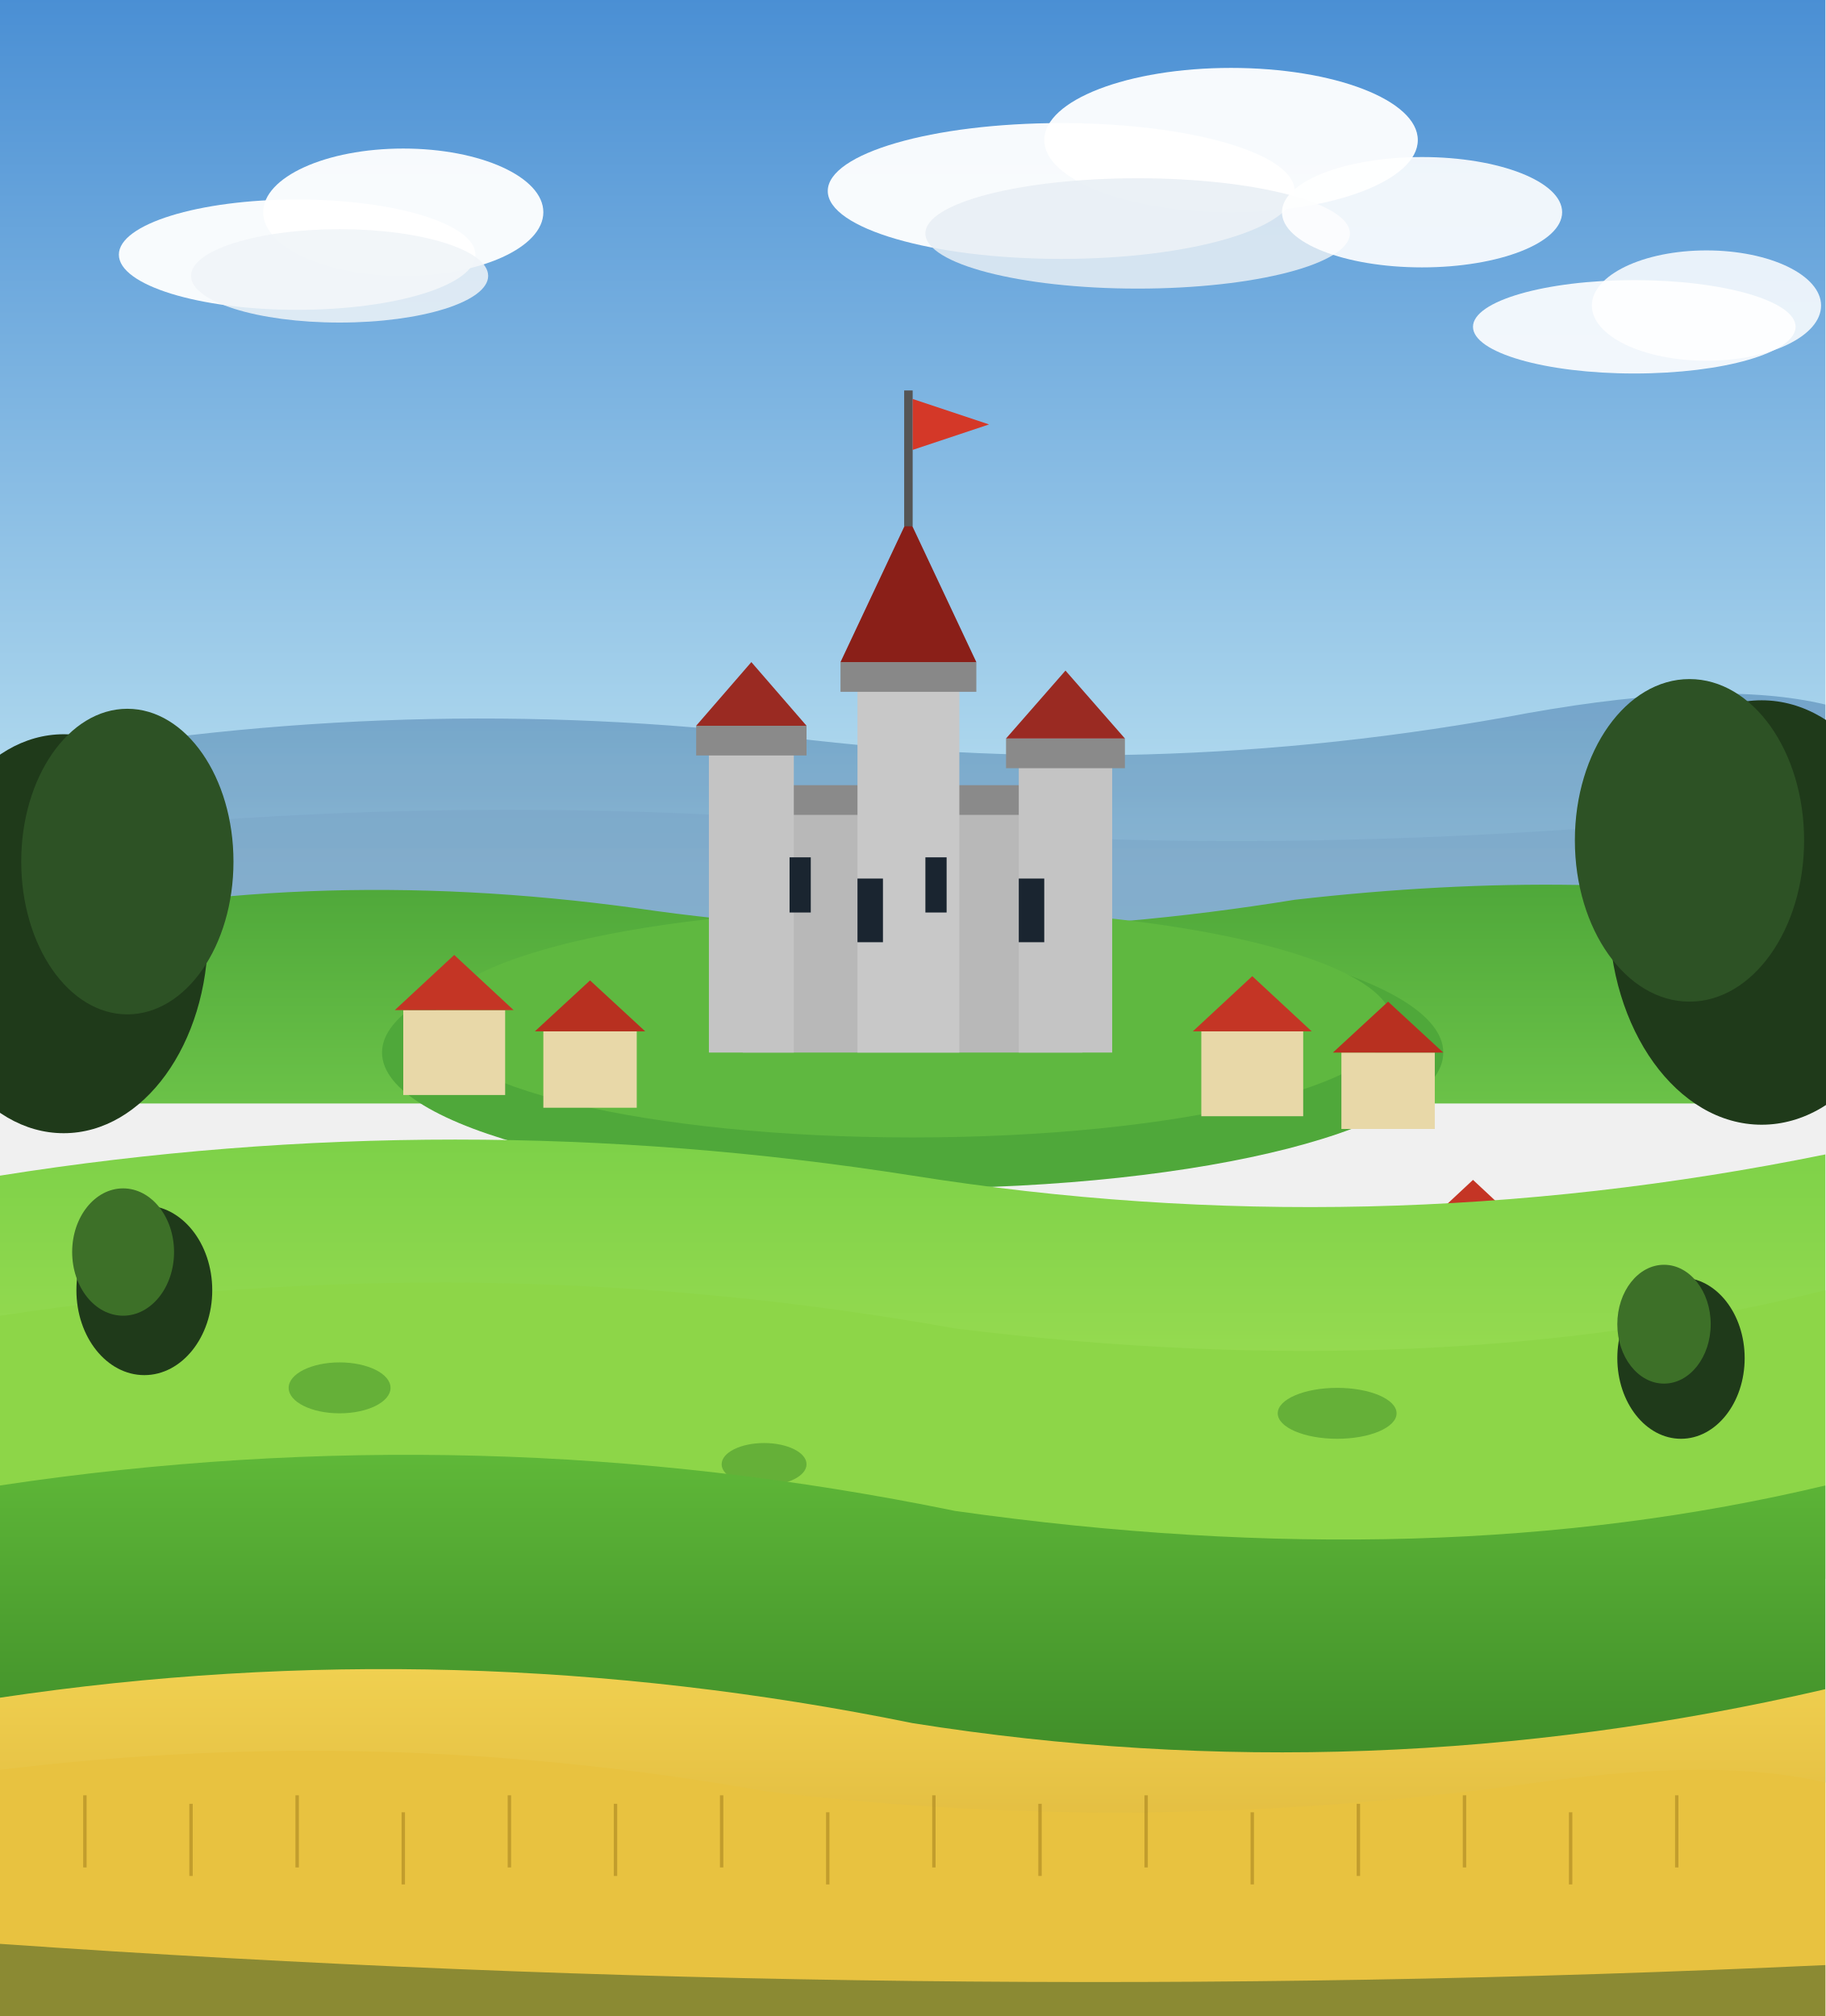
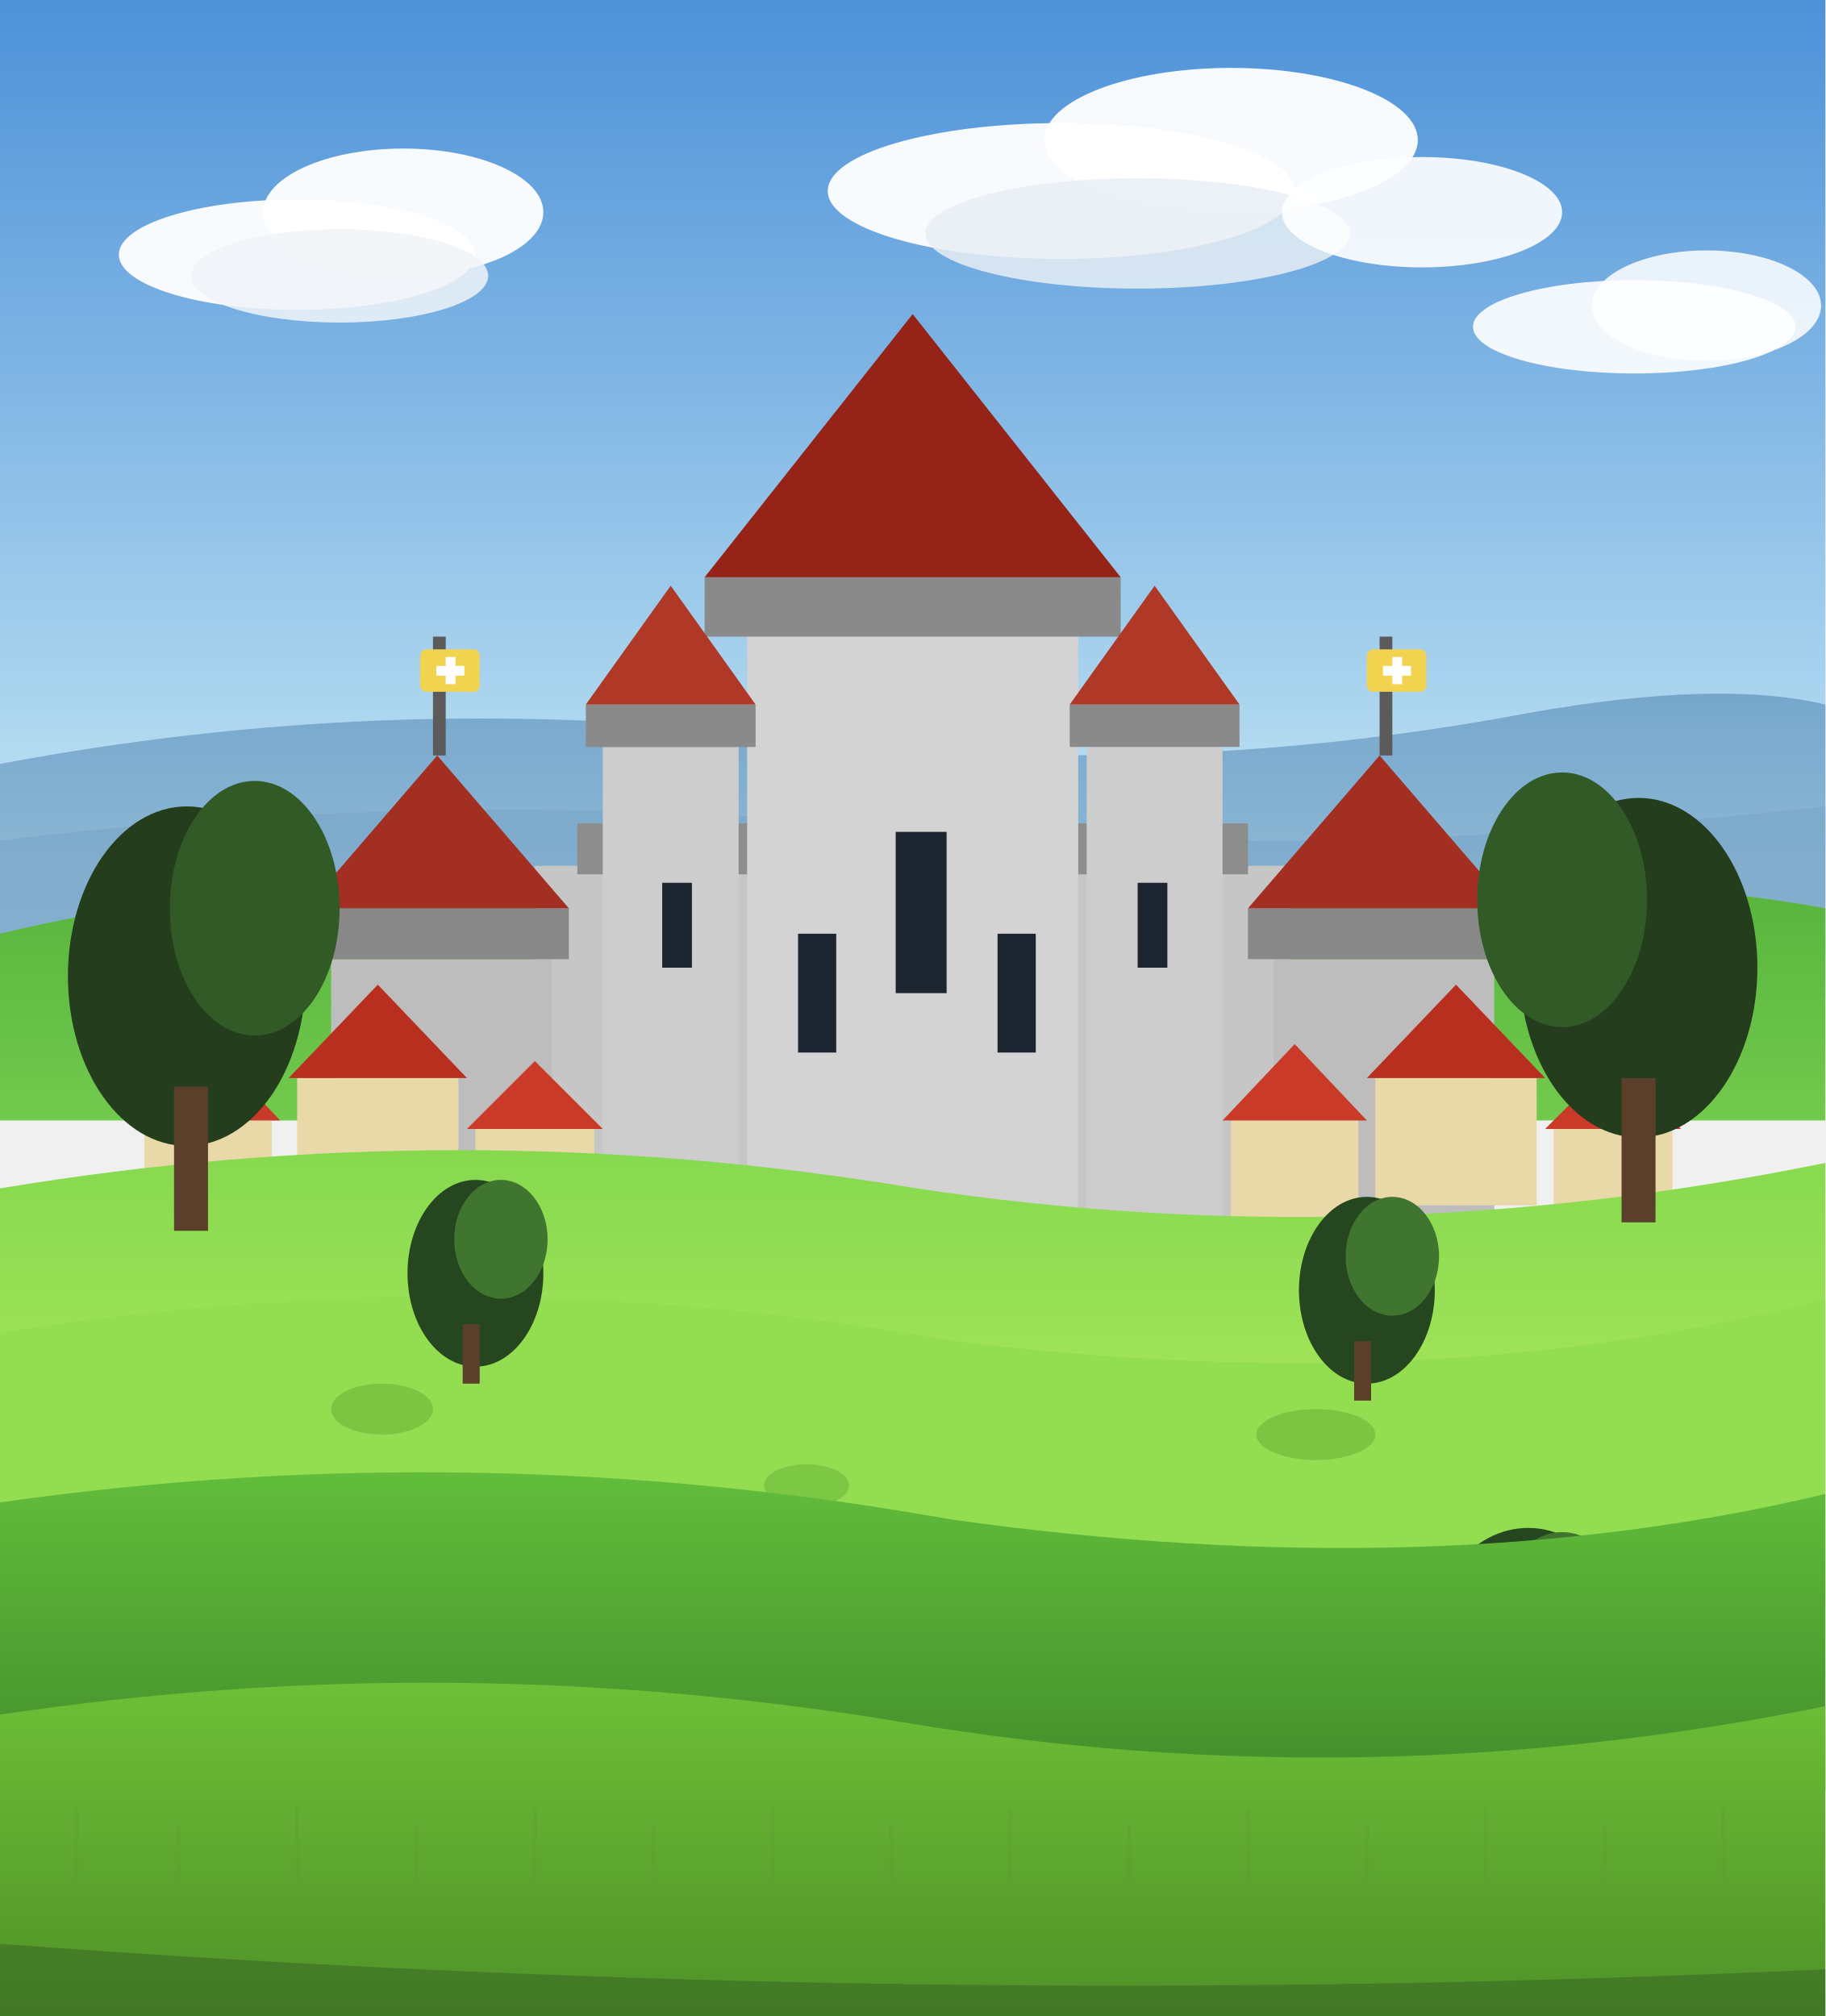
- <svg xmlns="http://www.w3.org/2000/svg" width="100%" viewBox="0 0 430 475" role="img" aria-label="Bright fantasy castle valley scene">
+ <svg xmlns="http://www.w3.org/2000/svg" width="100%" viewBox="0 0 430 475" role="img" aria-label="Medieval fantasy castle valley scene">
  <defs>
    <linearGradient id="sky" x1="0" y1="0" x2="0" y2="1">
-       <stop offset="0%" stop-color="#4a8fd4" />
-       <stop offset="100%" stop-color="#b8dff0" />
+       <stop offset="0%" stop-color="#4d91d8" />
+       <stop offset="100%" stop-color="#bfe3f3" />
    </linearGradient>
    <linearGradient id="farHills" x1="0" y1="0" x2="0" y2="1">
-       <stop offset="0%" stop-color="#6b9dc4" />
-       <stop offset="100%" stop-color="#8ab5d0" />
+       <stop offset="0%" stop-color="#6d9fc6" />
+       <stop offset="100%" stop-color="#8fb8d4" />
    </linearGradient>
    <linearGradient id="midGreen" x1="0" y1="0" x2="0" y2="1">
-       <stop offset="0%" stop-color="#4fa83a" />
-       <stop offset="100%" stop-color="#6bc248" />
+       <stop offset="0%" stop-color="#58b43e" />
+       <stop offset="100%" stop-color="#72ca4d" />
    </linearGradient>
    <linearGradient id="brightGreen" x1="0" y1="0" x2="0" y2="1">
-       <stop offset="0%" stop-color="#7dd148" />
-       <stop offset="100%" stop-color="#a4e055" />
+       <stop offset="0%" stop-color="#86d94f" />
+       <stop offset="100%" stop-color="#aee85d" />
    </linearGradient>
    <linearGradient id="foreGreen" x1="0" y1="0" x2="0" y2="1">
-       <stop offset="0%" stop-color="#5fb838" />
-       <stop offset="100%" stop-color="#3d8a28" />
+       <stop offset="0%" stop-color="#62bd3b" />
+       <stop offset="100%" stop-color="#428d2b" />
    </linearGradient>
-     <linearGradient id="wheat" x1="0" y1="0" x2="0" y2="1">
-       <stop offset="0%" stop-color="#f0d050" />
-       <stop offset="100%" stop-color="#d4a830" />
+     <linearGradient id="lowerGreen" x1="0" y1="0" x2="0" y2="1">
+       <stop offset="0%" stop-color="#6ebf37" />
+       <stop offset="100%" stop-color="#4f9228" />
    </linearGradient>
  </defs>
  <rect x="0" y="0" width="430" height="200" fill="url(#sky)" />
  <ellipse cx="70" cy="60" rx="42" ry="13" fill="#ffffff" opacity="0.95" />
  <ellipse cx="95" cy="50" rx="33" ry="15" fill="#ffffff" opacity="0.95" />
  <ellipse cx="80" cy="65" rx="35" ry="11" fill="#f0f4f8" opacity="0.85" />
  <ellipse cx="250" cy="45" rx="55" ry="16" fill="#ffffff" opacity="0.95" />
  <ellipse cx="290" cy="33" rx="44" ry="17" fill="#ffffff" opacity="0.95" />
  <ellipse cx="268" cy="55" rx="50" ry="13" fill="#e8eef4" opacity="0.85" />
  <ellipse cx="335" cy="50" rx="33" ry="13" fill="#ffffff" opacity="0.9" />
  <ellipse cx="385" cy="77" rx="38" ry="11" fill="#ffffff" opacity="0.9" />
  <ellipse cx="402" cy="72" rx="27" ry="13" fill="#ffffff" opacity="0.85" />
  <path d="M0,180 Q90,163 180,173 Q270,185 360,168 Q405,160 430,166 L430,225 L0,225 Z" fill="url(#farHills)" opacity="0.85" />
-   <path d="M0,198 Q100,186 200,194 Q305,204 430,190 L430,235 L0,235 Z" fill="#7ca8c9" opacity="0.7" />
-   <path d="M0,220 Q70,203 150,214 Q225,225 305,212 Q375,204 430,214 L430,260 L0,260 Z" fill="url(#midGreen)" />
-   <ellipse cx="215" cy="248" rx="125" ry="32" fill="#4fa83a" />
-   <ellipse cx="215" cy="241" rx="113" ry="27" fill="#5fb840" />
-   <rect x="175" y="190" width="80" height="58" fill="#b8b8b8" />
-   <rect x="178" y="185" width="74" height="7" fill="#8a8a8a" />
-   <rect x="167" y="175" width="20" height="73" fill="#c4c4c4" />
-   <rect x="164" y="171" width="26" height="7" fill="#8a8a8a" />
-   <polygon points="164,171 177,156 190,171" fill="#9a2a22" />
-   <rect x="240" y="178" width="22" height="70" fill="#c4c4c4" />
-   <rect x="237" y="174" width="28" height="7" fill="#8a8a8a" />
-   <polygon points="237,174 251,158 265,174" fill="#9a2a22" />
-   <rect x="202" y="160" width="24" height="88" fill="#c8c8c8" />
-   <rect x="198" y="156" width="32" height="7" fill="#888888" />
-   <polygon points="198,156 214,122 230,156" fill="#8a1f18" />
-   <rect x="213" y="92" width="2" height="32" fill="#555555" />
-   <polygon points="215,94 233,100 215,106" fill="#d43828" />
-   <rect x="186" y="202" width="5" height="13" fill="#1a2530" />
-   <rect x="202" y="207" width="6" height="15" fill="#1a2530" />
-   <rect x="218" y="202" width="5" height="13" fill="#1a2530" />
-   <rect x="240" y="207" width="6" height="15" fill="#1a2530" />
+   <path d="M0,198 Q100,186 200,194 Q305,204 430,190 L430,235 L0,235 Z" fill="#7ca8c9" opacity="0.72" />
+   <path d="M0,220 Q70,203 150,214 Q225,225 305,212 Q375,204 430,214 L430,264 L0,264 Z" fill="url(#midGreen)" />
+   <ellipse cx="215" cy="252" rx="138" ry="36" fill="#4da73b" />
+   <ellipse cx="215" cy="244" rx="122" ry="30" fill="#63be44" />
  <g>
-     <rect x="95" y="238" width="24" height="20" fill="#e8d8a8" />
-     <polygon points="93,238 107,225 121,238" fill="#c43525" />
+     <rect x="126" y="204" width="178" height="86" fill="#c6c6c6" />
+     <rect x="136" y="194" width="158" height="12" fill="#8d8d8d" />
+     <rect x="78" y="226" width="52" height="96" fill="#bdbdbd" />
+     <rect x="72" y="214" width="62" height="12" fill="#888888" />
+     <polygon points="72,214 103,178 134,214" fill="#a22f22" />
+     <rect x="300" y="226" width="52" height="96" fill="#bdbdbd" />
+     <rect x="294" y="214" width="62" height="12" fill="#888888" />
+     <polygon points="294,214 325,178 356,214" fill="#a22f22" />
+     <rect x="176" y="148" width="78" height="174" fill="#d3d3d3" />
+     <rect x="166" y="136" width="98" height="14" fill="#8a8a8a" />
+     <polygon points="166,136 215,74 264,136" fill="#952317" />
+     <rect x="142" y="176" width="32" height="146" fill="#cdcdcd" />
+     <rect x="138" y="166" width="40" height="10" fill="#8a8a8a" />
+     <polygon points="138,166 158,138 178,166" fill="#b03826" />
+     <rect x="256" y="176" width="32" height="146" fill="#cdcdcd" />
+     <rect x="252" y="166" width="40" height="10" fill="#8a8a8a" />
+     <polygon points="252,166 272,138 292,166" fill="#b03826" />
+     <rect x="188" y="220" width="9" height="28" fill="#1d2531" />
+     <rect x="235" y="220" width="9" height="28" fill="#1d2531" />
+     <rect x="211" y="196" width="12" height="38" fill="#1d2531" />
+     <rect x="156" y="208" width="7" height="20" fill="#1d2531" />
+     <rect x="268" y="208" width="7" height="20" fill="#1d2531" />
+     <rect x="102" y="150" width="3" height="28" fill="#5b5b5b" />
+     <rect x="99" y="153" width="14" height="10" rx="1.5" fill="#f2d34f" />
+     <rect x="105" y="154.8" width="2.3" height="6.4" fill="#ffffff" />
+     <rect x="102.8" y="156.9" width="6.6" height="2.3" fill="#ffffff" />
+     <rect x="325" y="150" width="3" height="28" fill="#5b5b5b" />
+     <rect x="322" y="153" width="14" height="10" rx="1.5" fill="#f2d34f" />
+     <rect x="328" y="154.8" width="2.3" height="6.4" fill="#ffffff" />
+     <rect x="325.8" y="156.9" width="6.6" height="2.3" fill="#ffffff" />
+     <path d="M196,322 Q216,292 236,322 Z" fill="#7d5d45" />
+     <rect x="200" y="322" width="32" height="28" fill="#9a8268" />
  </g>
  <g>
-     <rect x="128" y="243" width="22" height="18" fill="#e8d8a8" />
-     <polygon points="126,243 139,231 152,243" fill="#b83020" />
+     <g>
+       <rect x="34" y="264" width="30" height="24" fill="#ead9a8" />
+       <polygon points="32,264 49,246 66,264" fill="#c93a28" />
+     </g>
+     <g>
+       <rect x="70" y="254" width="38" height="30" fill="#ead9a8" />
+       <polygon points="68,254 89,232 110,254" fill="#b82f20" />
+     </g>
+     <g>
+       <rect x="112" y="266" width="28" height="22" fill="#ead9a8" />
+       <polygon points="110,266 126,250 142,266" fill="#c93a28" />
+     </g>
+     <g>
+       <rect x="290" y="264" width="30" height="24" fill="#ead9a8" />
+       <polygon points="288,264 305,246 322,264" fill="#c93a28" />
+     </g>
+     <g>
+       <rect x="324" y="254" width="38" height="30" fill="#ead9a8" />
+       <polygon points="322,254 343,232 364,254" fill="#b82f20" />
+     </g>
+     <g>
+       <rect x="366" y="266" width="28" height="22" fill="#ead9a8" />
+       <polygon points="364,266 380,250 396,266" fill="#c93a28" />
+     </g>
+     <g>
+       <rect x="24" y="324" width="36" height="28" fill="#ead9a8" />
+       <polygon points="22,324 42,304 62,324" fill="#c93a28" />
+     </g>
+     <g>
+       <rect x="68" y="334" width="28" height="22" fill="#ead9a8" />
+       <polygon points="66,334 82,318 98,334" fill="#b82f20" />
+     </g>
+     <g>
+       <rect x="334" y="326" width="36" height="28" fill="#ead9a8" />
+       <polygon points="332,326 352,306 372,326" fill="#c93a28" />
+     </g>
+     <g>
+       <rect x="376" y="336" width="28" height="22" fill="#ead9a8" />
+       <polygon points="374,336 390,320 406,336" fill="#b82f20" />
+     </g>
+   </g>
+   <path d="M0,280 Q108,262 216,280 Q322,296 430,274 L430,352 L0,352 Z" fill="url(#brightGreen)" />
+   <path d="M0,314 Q113,296 225,316 Q338,330 430,306 L430,378 L0,378 Z" fill="#93dd51" />
+   <ellipse cx="90" cy="332" rx="12" ry="6" fill="#5aa42e" opacity="0.42" />
+   <ellipse cx="310" cy="338" rx="14" ry="6" fill="#5aa42e" opacity="0.42" />
+   <ellipse cx="190" cy="350" rx="10" ry="5" fill="#5aa42e" opacity="0.4" />
+   <g>
+     <ellipse cx="44" cy="230" rx="28" ry="40" fill="#233d1d" />
+     <ellipse cx="60" cy="214" rx="20" ry="30" fill="#315a27" />
+     <rect x="41" y="256" width="8" height="34" fill="#5a3f2a" />
  </g>
  <g>
-     <rect x="283" y="243" width="24" height="20" fill="#e8d8a8" />
-     <polygon points="281,243 295,230 309,243" fill="#c43525" />
+     <ellipse cx="386" cy="228" rx="28" ry="40" fill="#233d1d" />
+     <ellipse cx="368" cy="212" rx="20" ry="30" fill="#315a27" />
+     <rect x="382" y="254" width="8" height="34" fill="#5a3f2a" />
  </g>
  <g>
-     <rect x="316" y="248" width="22" height="18" fill="#e8d8a8" />
-     <polygon points="314,248 327,236 340,248" fill="#b83020" />
+     <ellipse cx="112" cy="300" rx="16" ry="22" fill="#26461f" />
+     <ellipse cx="118" cy="292" rx="11" ry="14" fill="#3f752e" />
+     <rect x="109" y="312" width="4" height="14" fill="#5a3f2a" />
  </g>
  <g>
-     <rect x="62" y="287" width="26" height="22" fill="#e8d8a8" />
-     <polygon points="60,287 75,273 90,287" fill="#c43525" />
+     <ellipse cx="322" cy="304" rx="16" ry="22" fill="#26461f" />
+     <ellipse cx="328" cy="296" rx="11" ry="14" fill="#3f752e" />
+     <rect x="319" y="316" width="4" height="14" fill="#5a3f2a" />
  </g>
  <g>
-     <rect x="99" y="294" width="22" height="19" fill="#e8d8a8" />
-     <polygon points="97,294 110,281 123,294" fill="#b83020" />
+     <ellipse cx="74" cy="382" rx="22" ry="28" fill="#26461f" />
+     <ellipse cx="82" cy="372" rx="14" ry="18" fill="#3f752e" />
+     <rect x="70" y="396" width="6" height="18" fill="#5a3f2a" />
  </g>
  <g>
-     <rect x="334" y="292" width="26" height="22" fill="#e8d8a8" />
-     <polygon points="332,292 347,278 362,292" fill="#c43525" />
+     <ellipse cx="360" cy="390" rx="24" ry="30" fill="#26461f" />
+     <ellipse cx="368" cy="380" rx="15" ry="19" fill="#3f752e" />
+     <rect x="356" y="406" width="6" height="20" fill="#5a3f2a" />
  </g>
-   <g>
-     <rect x="367" y="297" width="22" height="19" fill="#e8d8a8" />
-     <polygon points="365,297 378,284 391,297" fill="#b83020" />
+   <path d="M0,354 Q112,338 224,358 Q338,374 430,352 L430,422 L0,422 Z" fill="url(#foreGreen)" />
+   <path d="M0,404 Q107,388 214,406 Q322,424 430,402 L430,475 L0,475 Z" fill="url(#lowerGreen)" />
+   <g stroke="#5d9e32" stroke-width="0.9" opacity="0.38">
+     <line x1="18" y1="426" x2="18" y2="444" />
+     <line x1="42" y1="430" x2="42" y2="446" />
+     <line x1="70" y1="426" x2="70" y2="444" />
+     <line x1="98" y1="430" x2="98" y2="446" />
+     <line x1="126" y1="426" x2="126" y2="444" />
+     <line x1="154" y1="430" x2="154" y2="446" />
+     <line x1="182" y1="426" x2="182" y2="444" />
+     <line x1="210" y1="430" x2="210" y2="446" />
+     <line x1="238" y1="426" x2="238" y2="444" />
+     <line x1="266" y1="430" x2="266" y2="446" />
+     <line x1="294" y1="426" x2="294" y2="444" />
+     <line x1="322" y1="430" x2="322" y2="446" />
+     <line x1="350" y1="426" x2="350" y2="444" />
+     <line x1="378" y1="430" x2="378" y2="446" />
+     <line x1="406" y1="426" x2="406" y2="444" />
  </g>
-   <path d="M0,277 Q107,260 215,277 Q322,294 430,272 L430,350 L0,350 Z" fill="url(#brightGreen)" />
-   <path d="M0,310 Q113,293 225,313 Q338,327 430,304 L430,372 L0,372 Z" fill="#8dd648" />
-   <ellipse cx="80" cy="327" rx="12" ry="6" fill="#3d8a28" opacity="0.5" />
-   <ellipse cx="315" cy="333" rx="14" ry="6" fill="#3d8a28" opacity="0.5" />
-   <ellipse cx="180" cy="345" rx="10" ry="5" fill="#3d8a28" opacity="0.5" />
-   <g>
-     <ellipse cx="15" cy="220" rx="34" ry="47" fill="#1f3a1a" />
-     <ellipse cx="30" cy="203" rx="25" ry="36" fill="#2d5225" />
-   </g>
-   <g>
-     <ellipse cx="415" cy="215" rx="36" ry="50" fill="#1f3a1a" />
-     <ellipse cx="398" cy="198" rx="27" ry="38" fill="#2d5225" />
-   </g>
-   <g>
-     <ellipse cx="34" cy="304" rx="16" ry="20" fill="#1f3a1a" />
-     <ellipse cx="29" cy="295" rx="12" ry="15" fill="#3d7028" />
-   </g>
-   <g>
-     <ellipse cx="396" cy="320" rx="15" ry="19" fill="#1f3a1a" />
-     <ellipse cx="392" cy="312" rx="11" ry="14" fill="#3d7028" />
-   </g>
-   <path d="M0,350 Q113,333 225,356 Q338,372 430,350 L430,420 L0,420 Z" fill="url(#foreGreen)" />
-   <path d="M0,400 Q107,384 215,406 Q322,423 430,398 L430,475 L0,475 Z" fill="url(#wheat)" />
-   <path d="M0,417 Q90,406 180,422 Q270,433 362,420 Q405,414 430,420 L430,475 L0,475 Z" fill="#e8c240" />
-   <g stroke="#a88420" stroke-width="0.8" opacity="0.6">
-     <line x1="20" y1="423" x2="20" y2="440" />
-     <line x1="45" y1="425" x2="45" y2="442" />
-     <line x1="70" y1="423" x2="70" y2="440" />
-     <line x1="95" y1="427" x2="95" y2="444" />
-     <line x1="120" y1="423" x2="120" y2="440" />
-     <line x1="145" y1="425" x2="145" y2="442" />
-     <line x1="170" y1="423" x2="170" y2="440" />
-     <line x1="195" y1="427" x2="195" y2="444" />
-     <line x1="220" y1="423" x2="220" y2="440" />
-     <line x1="245" y1="425" x2="245" y2="442" />
-     <line x1="270" y1="423" x2="270" y2="440" />
-     <line x1="295" y1="427" x2="295" y2="444" />
-     <line x1="320" y1="425" x2="320" y2="442" />
-     <line x1="345" y1="423" x2="345" y2="440" />
-     <line x1="370" y1="427" x2="370" y2="444" />
-     <line x1="395" y1="423" x2="395" y2="440" />
-   </g>
-   <path d="M0,458 Q215,473 430,463 L430,475 L0,475 Z" fill="#2d5225" opacity="0.5" />
+   <path d="M0,458 Q214,474 430,464 L430,475 L0,475 Z" fill="#355f23" opacity="0.5" />
</svg>
